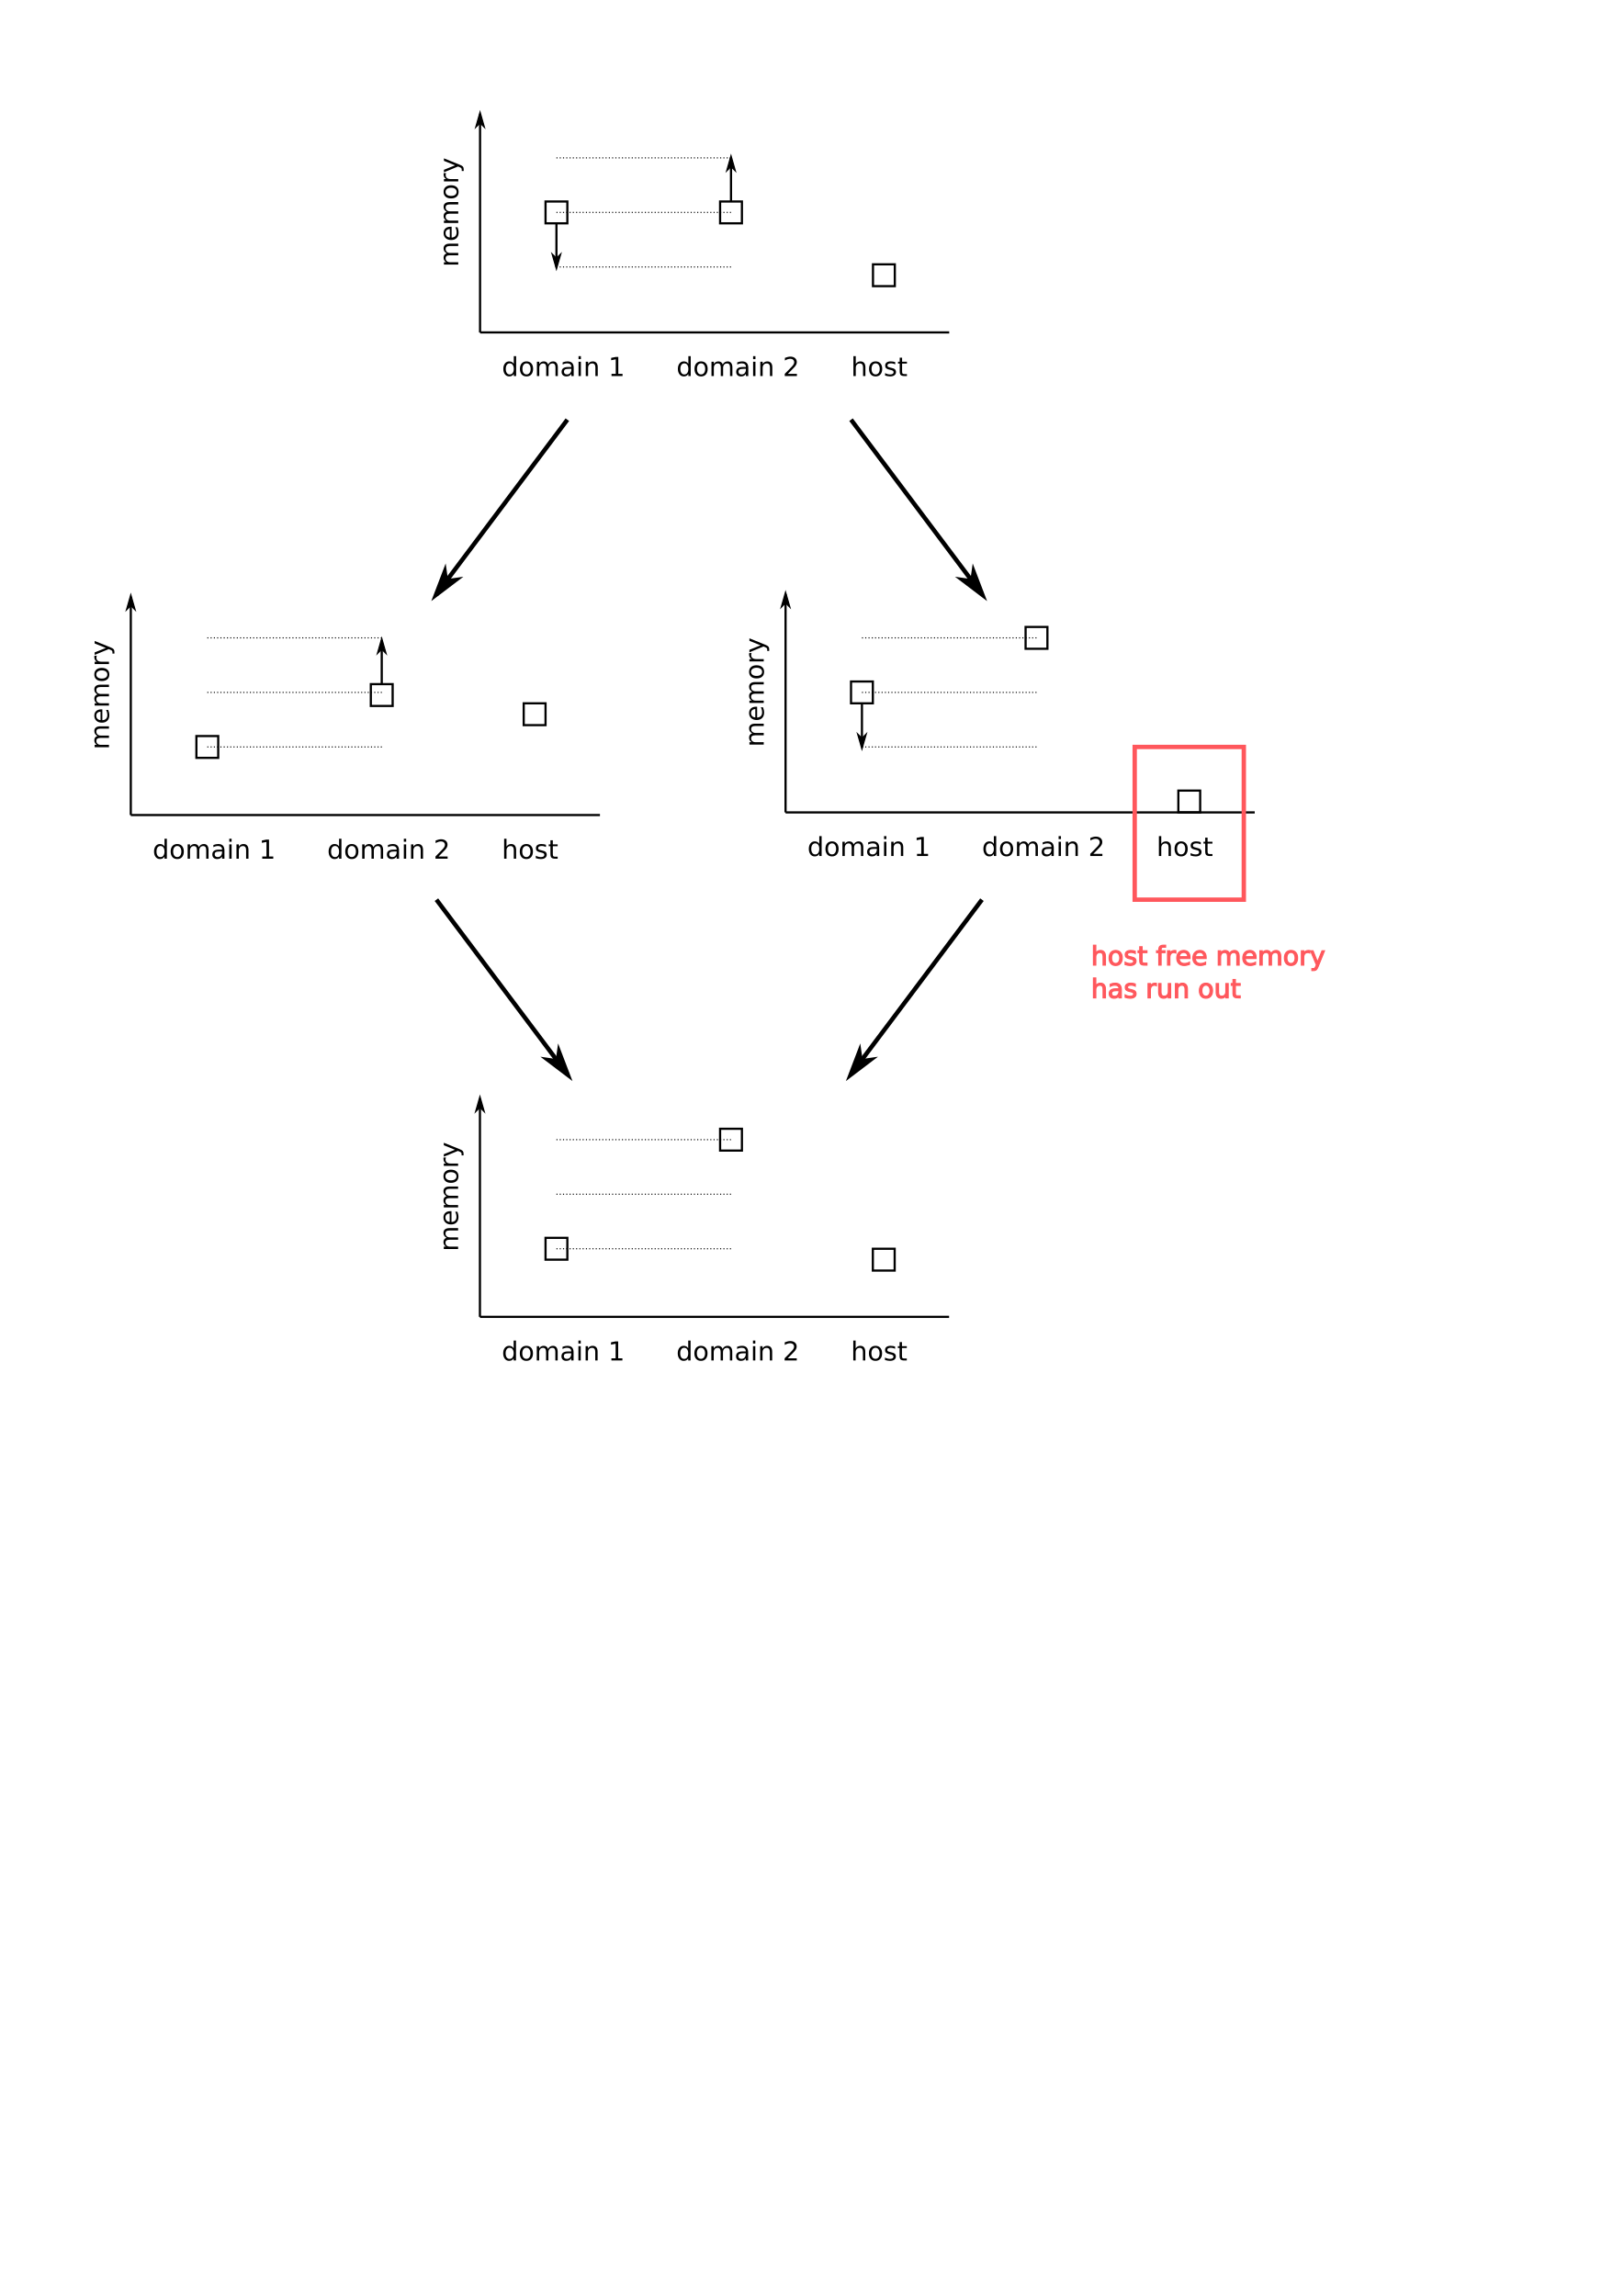
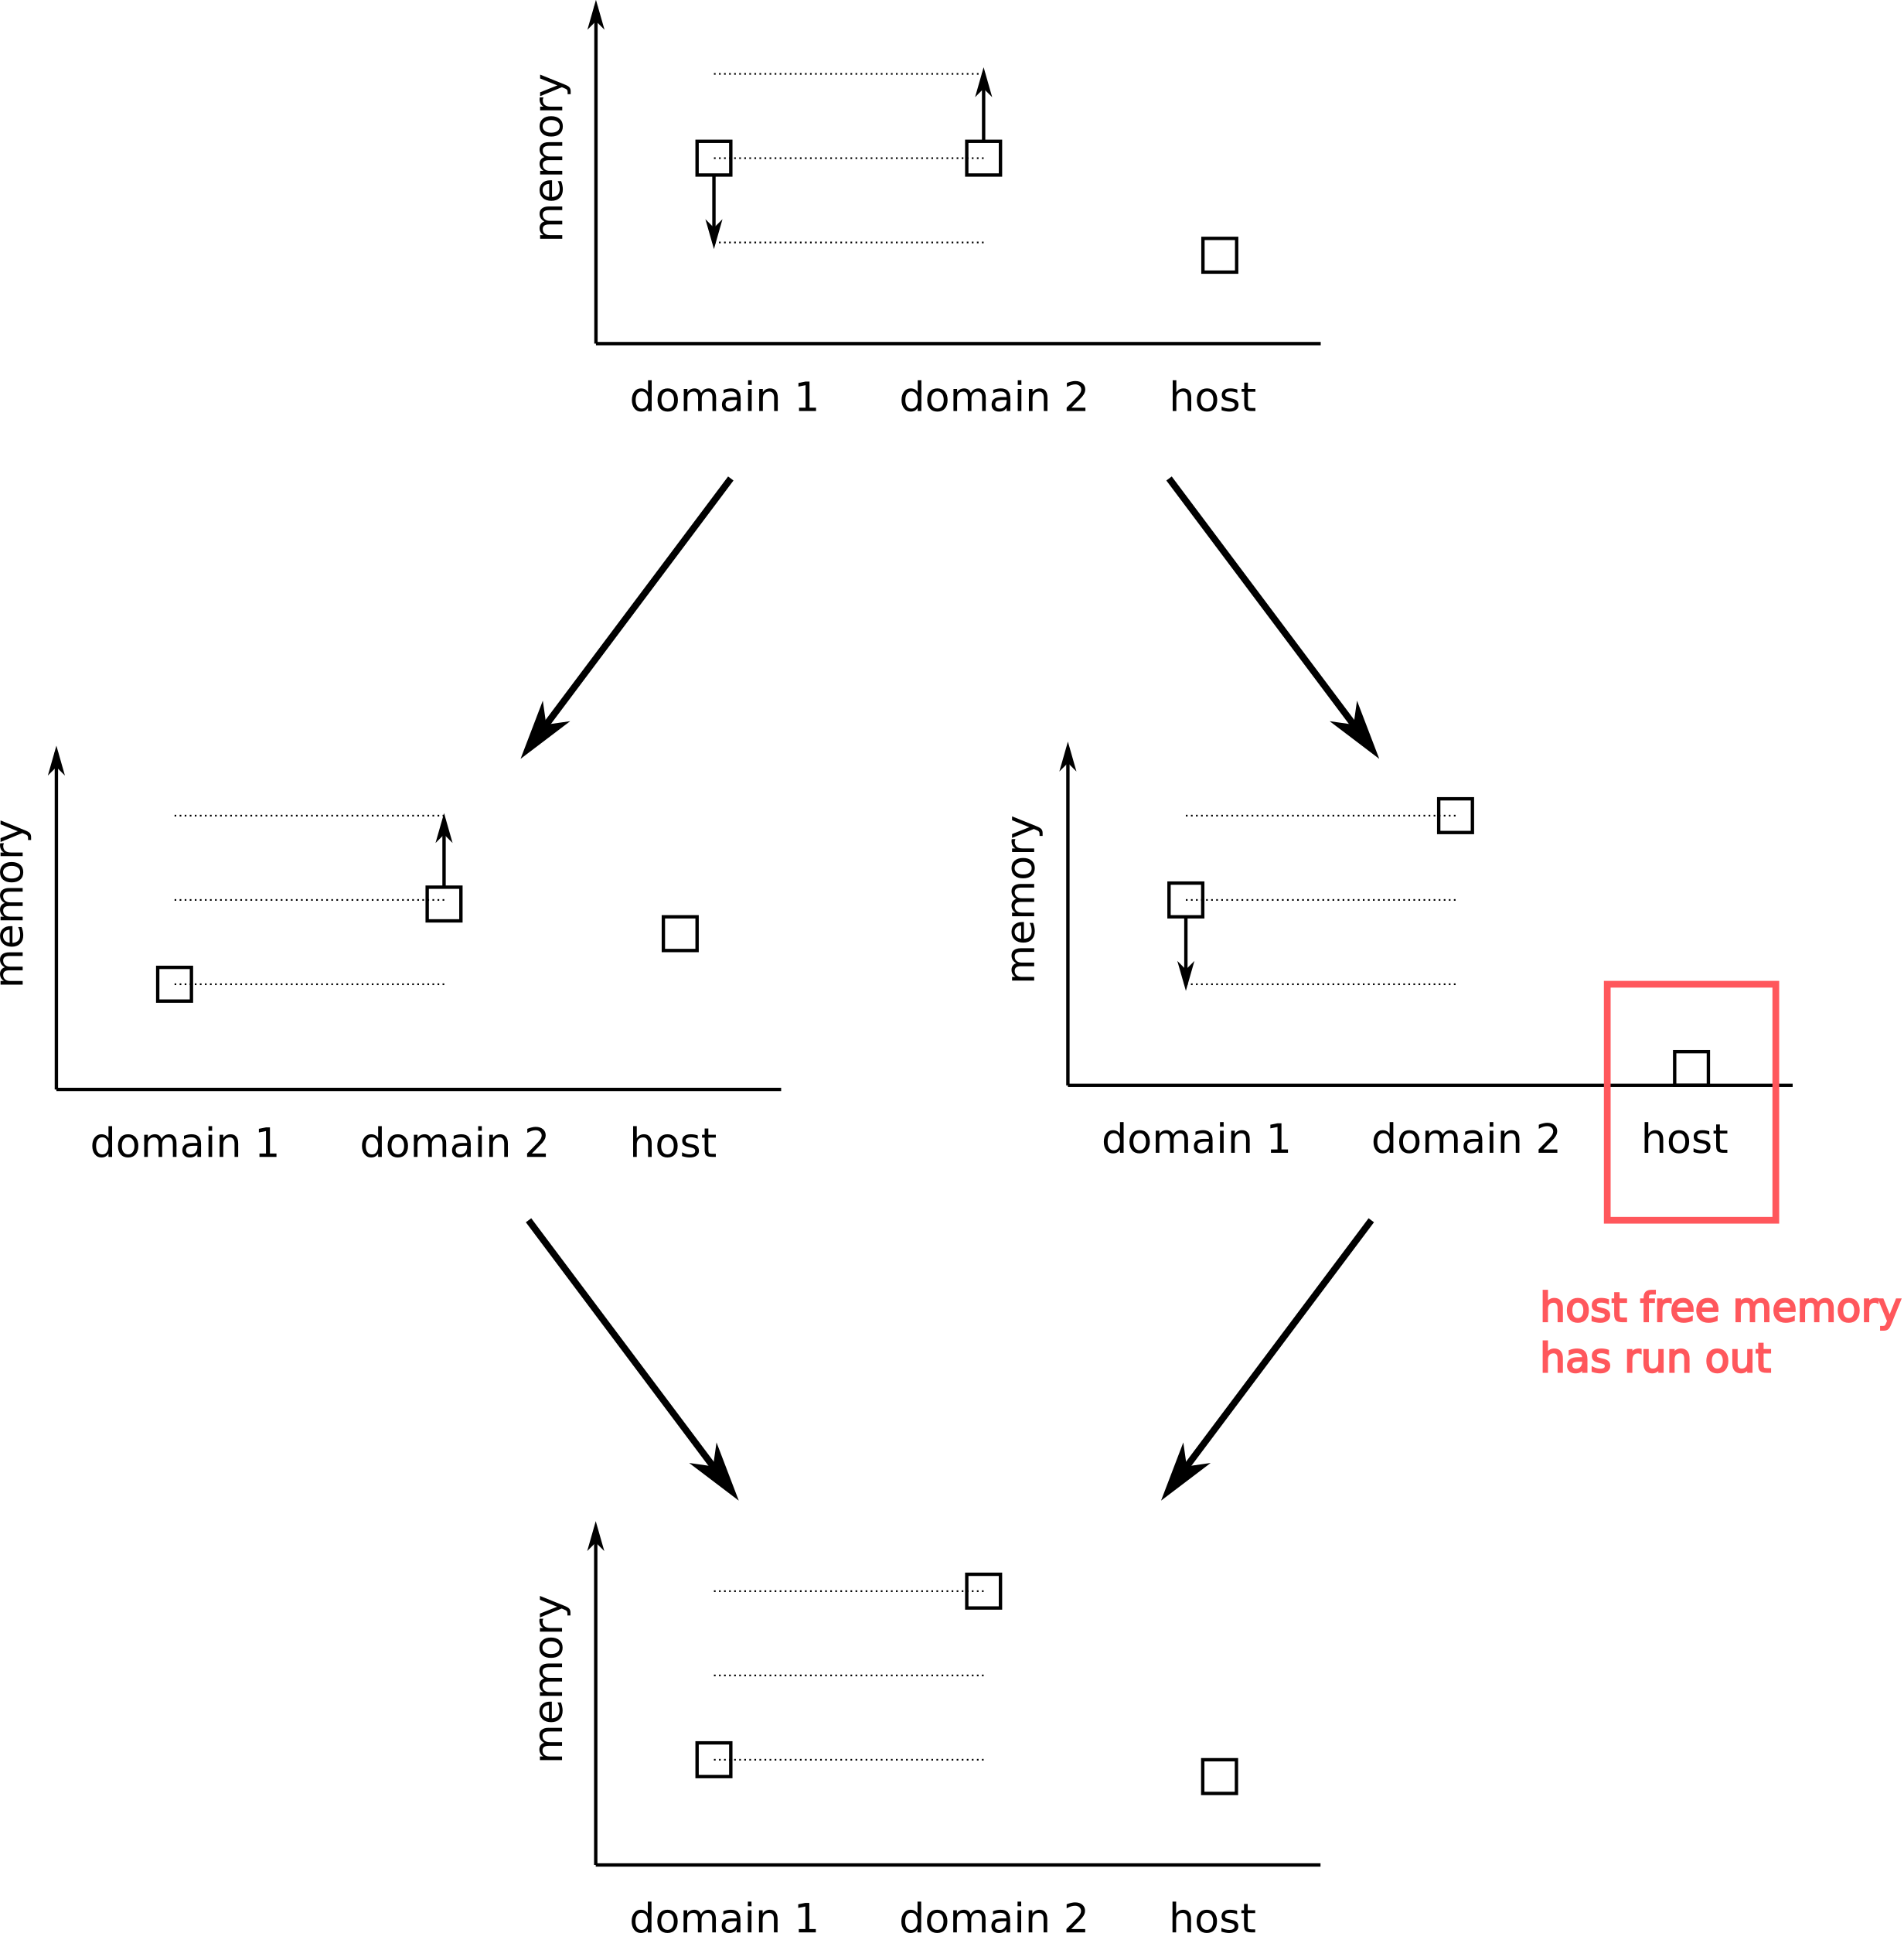
- <svg xmlns="http://www.w3.org/2000/svg" width="744.094" height="1052.362" id="svg2">
+ <svg xmlns="http://www.w3.org/2000/svg" width="564.658" height="573.302" id="svg2" version="1.1">
  <defs id="defs4">
-     <marker orient="auto" refY="0.0" refX="0.0" id="Arrow1Mstart" style="overflow:visible">
-       <path id="path3178" d="M 0.0,0.0 L 5.0,-5.0 L -12.5,0.0 L 5.0,5.0 L 0.0,0.0 z " style="fill-rule:evenodd;stroke:#000000;stroke-width:1.0pt;marker-start:none" transform="scale(0.4) translate(10,0)" />
+     <marker orient="auto" refY="0" refX="0" id="Arrow1Mstart" style="overflow:visible">
+       <path id="path3178" d="M 0,0 5,-5 -12.5,0 5,5 0,0 z" style="fill-rule:evenodd;stroke:#000000;stroke-width:1pt;marker-start:none" transform="matrix(0.4,0,0,0.4,4,0)" />
    </marker>
-     <marker orient="auto" refY="0.0" refX="0.0" id="Arrow1Lend" style="overflow:visible;">
-       <path id="path3175" d="M 0.0,0.0 L 5.0,-5.0 L -12.5,0.0 L 5.0,5.0 L 0.0,0.0 z " style="fill-rule:evenodd;stroke:#000000;stroke-width:1.0pt;marker-start:none;" transform="scale(0.8) rotate(180) translate(12.5,0)" />
+     <marker orient="auto" refY="0" refX="0" id="Arrow1Lend" style="overflow:visible">
+       <path id="path3175" d="M 0,0 5,-5 -12.5,0 5,5 0,0 z" style="fill-rule:evenodd;stroke:#000000;stroke-width:1pt;marker-start:none" transform="matrix(-0.8,0,0,-0.8,-10,0)" />
    </marker>
-     <marker orient="auto" refY="0.0" refX="0.0" id="Arrow1Mend" style="overflow:visible;">
-       <path id="path3181" d="M 0.0,0.0 L 5.0,-5.0 L -12.5,0.0 L 5.0,5.0 L 0.0,0.0 z " style="fill-rule:evenodd;stroke:#000000;stroke-width:1.0pt;marker-start:none;" transform="scale(0.4) rotate(180) translate(10,0)" />
+     <marker orient="auto" refY="0" refX="0" id="Arrow1Mend" style="overflow:visible">
+       <path id="path3181" d="M 0,0 5,-5 -12.5,0 5,5 0,0 z" style="fill-rule:evenodd;stroke:#000000;stroke-width:1pt;marker-start:none" transform="matrix(-0.4,0,0,-0.4,-4,0)" />
    </marker>
  </defs>
-   <g id="layer1">
+   <g id="layer1" transform="translate(-43.21102,-50.44968)">
    <g id="g5163" transform="translate(160,0)">
-       <path id="path2385" d="M 60,152.362 L 60,52.362" style="fill:none;fill-rule:evenodd;stroke:#000000;stroke-width:1px;stroke-linecap:butt;stroke-linejoin:miter;marker-end:url(#Arrow1Mend);stroke-opacity:1" />
-       <text id="text2387" y="172.362" x="70" style="font-size:12px;font-style:normal;font-weight:normal;fill:#000000;fill-opacity:1;stroke:none;stroke-width:1px;stroke-linecap:butt;stroke-linejoin:miter;stroke-opacity:1;font-family:Bitstream Vera Sans" xml:space="preserve">
+       <path id="path2385" d="M 60,152.362 60,52.362" style="fill:none;stroke:#000000;stroke-width:1px;stroke-linecap:butt;stroke-linejoin:miter;stroke-opacity:1;marker-end:url(#Arrow1Mend)" />
+       <text id="text2387" y="172.362" x="70" style="font-size:12px;font-style:normal;font-weight:normal;fill:#000000;fill-opacity:1;stroke:none;font-family:Bitstream Vera Sans" xml:space="preserve">
        <tspan y="172.362" x="70" id="tspan2389">domain 1</tspan>
      </text>
-       <text id="text2391" y="172.362" x="150" style="font-size:12px;font-style:normal;font-weight:normal;fill:#000000;fill-opacity:1;stroke:none;stroke-width:1px;stroke-linecap:butt;stroke-linejoin:miter;stroke-opacity:1;font-family:Bitstream Vera Sans" xml:space="preserve">
+       <text id="text2391" y="172.362" x="150" style="font-size:12px;font-style:normal;font-weight:normal;fill:#000000;fill-opacity:1;stroke:none;font-family:Bitstream Vera Sans" xml:space="preserve">
        <tspan y="172.362" x="150" id="tspan2393">domain 2</tspan>
      </text>
-       <text id="text2395" y="172.362" x="230" style="font-size:12px;font-style:normal;font-weight:normal;fill:#000000;fill-opacity:1;stroke:none;stroke-width:1px;stroke-linecap:butt;stroke-linejoin:miter;stroke-opacity:1;font-family:Bitstream Vera Sans" xml:space="preserve">
+       <text id="text2395" y="172.362" x="230" style="font-size:12px;font-style:normal;font-weight:normal;fill:#000000;fill-opacity:1;stroke:none;font-family:Bitstream Vera Sans" xml:space="preserve">
        <tspan y="172.362" x="230" id="tspan2397">host</tspan>
      </text>
-       <text transform="matrix(0,-1,1,0,0,0)" id="text3947" y="50" x="-122.362" style="font-size:12px;font-style:normal;font-weight:normal;fill:#000000;fill-opacity:1;stroke:none;stroke-width:1px;stroke-linecap:butt;stroke-linejoin:miter;stroke-opacity:1;font-family:Bitstream Vera Sans" xml:space="preserve">
+       <text transform="matrix(0,-1,1,0,0,0)" id="text3947" y="50" x="-122.362" style="font-size:12px;font-style:normal;font-weight:normal;fill:#000000;fill-opacity:1;stroke:none;font-family:Bitstream Vera Sans" xml:space="preserve">
        <tspan y="50" x="-122.362" id="tspan3949">memory</tspan>
      </text>
-       <rect y="92.362" x="90" height="10" width="10" id="rect3953" style="opacity:1;fill:none;fill-opacity:1;stroke:#000000;stroke-width:1;stroke-miterlimit:4;stroke-dasharray:none;stroke-dashoffset:0;stroke-opacity:1" />
-       <path id="path3955" d="M 95,102.362 L 95,122.362" style="fill:none;fill-rule:evenodd;stroke:#000000;stroke-width:1px;stroke-linecap:butt;stroke-linejoin:miter;marker-end:url(#Arrow1Mend);stroke-opacity:1" />
-       <rect y="92.362" x="170" height="10" width="10" id="rect4987" style="opacity:1;fill:none;fill-opacity:1;stroke:#000000;stroke-width:1;stroke-miterlimit:4;stroke-dasharray:none;stroke-dashoffset:0;stroke-opacity:1" />
-       <path id="path4989" d="M 175,92.362 L 175,72.362" style="fill:none;fill-rule:evenodd;stroke:#000000;stroke-width:1px;stroke-linecap:butt;stroke-linejoin:miter;marker-end:url(#Arrow1Mend);stroke-opacity:1" />
-       <path id="path4991" d="M 60,152.362 L 275,152.362" style="fill:none;fill-rule:evenodd;stroke:#000000;stroke-width:1px;stroke-linecap:butt;stroke-linejoin:miter;stroke-opacity:1" />
-       <rect y="121.155" x="240.062" height="10" width="10" id="rect5071" style="opacity:1;fill:none;fill-opacity:1;stroke:#000000;stroke-width:1;stroke-miterlimit:4;stroke-dasharray:none;stroke-dashoffset:0;stroke-opacity:1" />
+       <rect y="92.362" x="90" height="10" width="10" id="rect3953" style="fill:none;stroke:#000000;stroke-width:1;stroke-miterlimit:4;stroke-opacity:1;stroke-dasharray:none;stroke-dashoffset:0" />
+       <path id="path3955" d="m 95,102.362 0,20" style="fill:none;stroke:#000000;stroke-width:1px;stroke-linecap:butt;stroke-linejoin:miter;stroke-opacity:1;marker-end:url(#Arrow1Mend)" />
+       <rect y="92.362" x="170" height="10" width="10" id="rect4987" style="fill:none;stroke:#000000;stroke-width:1;stroke-miterlimit:4;stroke-opacity:1;stroke-dasharray:none;stroke-dashoffset:0" />
+       <path id="path4989" d="m 175,92.362 0,-20" style="fill:none;stroke:#000000;stroke-width:1px;stroke-linecap:butt;stroke-linejoin:miter;stroke-opacity:1;marker-end:url(#Arrow1Mend)" />
+       <path id="path4991" d="m 60,152.362 215,0" style="fill:none;stroke:#000000;stroke-width:1px;stroke-linecap:butt;stroke-linejoin:miter;stroke-opacity:1" />
+       <rect y="121.155" x="240.062" height="10" width="10" id="rect5071" style="fill:none;stroke:#000000;stroke-width:1;stroke-miterlimit:4;stroke-opacity:1;stroke-dasharray:none;stroke-dashoffset:0" />
    </g>
-     <path style="fill:none;fill-rule:evenodd;stroke:#000000;stroke-width:1px;stroke-linecap:butt;stroke-linejoin:miter;marker-end:url(#Arrow1Mend);stroke-opacity:1" d="M 59.938,373.57 L 59.938,273.57" id="path5073" />
-     <text xml:space="preserve" style="font-size:12px;font-style:normal;font-weight:normal;fill:#000000;fill-opacity:1;stroke:none;stroke-width:1px;stroke-linecap:butt;stroke-linejoin:miter;stroke-opacity:1;font-family:Bitstream Vera Sans" x="69.938" y="393.57" id="text5075">
+     <path style="fill:none;stroke:#000000;stroke-width:1px;stroke-linecap:butt;stroke-linejoin:miter;stroke-opacity:1;marker-end:url(#Arrow1Mend)" d="m 59.938,373.57 0,-100" id="path5073" />
+     <text xml:space="preserve" style="font-size:12px;font-style:normal;font-weight:normal;fill:#000000;fill-opacity:1;stroke:none;font-family:Bitstream Vera Sans" x="69.938" y="393.57" id="text5075">
      <tspan id="tspan5077" x="69.938" y="393.57">domain 1</tspan>
    </text>
-     <text xml:space="preserve" style="font-size:12px;font-style:normal;font-weight:normal;fill:#000000;fill-opacity:1;stroke:none;stroke-width:1px;stroke-linecap:butt;stroke-linejoin:miter;stroke-opacity:1;font-family:Bitstream Vera Sans" x="149.938" y="393.57" id="text5079">
+     <text xml:space="preserve" style="font-size:12px;font-style:normal;font-weight:normal;fill:#000000;fill-opacity:1;stroke:none;font-family:Bitstream Vera Sans" x="149.938" y="393.57" id="text5079">
      <tspan id="tspan5081" x="149.938" y="393.57">domain 2</tspan>
    </text>
-     <text xml:space="preserve" style="font-size:12px;font-style:normal;font-weight:normal;fill:#000000;fill-opacity:1;stroke:none;stroke-width:1px;stroke-linecap:butt;stroke-linejoin:miter;stroke-opacity:1;font-family:Bitstream Vera Sans" x="229.938" y="393.57" id="text5083">
+     <text xml:space="preserve" style="font-size:12px;font-style:normal;font-weight:normal;fill:#000000;fill-opacity:1;stroke:none;font-family:Bitstream Vera Sans" x="229.938" y="393.57" id="text5083">
      <tspan id="tspan5085" x="229.938" y="393.57">host</tspan>
    </text>
-     <text xml:space="preserve" style="font-size:12px;font-style:normal;font-weight:normal;fill:#000000;fill-opacity:1;stroke:none;stroke-width:1px;stroke-linecap:butt;stroke-linejoin:miter;stroke-opacity:1;font-family:Bitstream Vera Sans" x="-343.57" y="49.938" id="text5087" transform="matrix(0,-1,1,0,0,0)">
+     <text xml:space="preserve" style="font-size:12px;font-style:normal;font-weight:normal;fill:#000000;fill-opacity:1;stroke:none;font-family:Bitstream Vera Sans" x="-343.57" y="49.938" id="text5087" transform="matrix(0,-1,1,0,0,0)">
      <tspan id="tspan5089" x="-343.57" y="49.938">memory</tspan>
    </text>
-     <rect style="fill:none;fill-opacity:1;stroke:#000000;stroke-width:1;stroke-miterlimit:4;stroke-dasharray:none;stroke-dashoffset:0;stroke-opacity:1" id="rect5091" width="10" height="10" x="90" y="337.362" />
-     <rect style="fill:none;fill-opacity:1;stroke:#000000;stroke-width:1;stroke-miterlimit:4;stroke-dasharray:none;stroke-dashoffset:0;stroke-opacity:1" id="rect5095" width="10" height="10" x="169.938" y="313.57" />
-     <path style="fill:none;fill-rule:evenodd;stroke:#000000;stroke-width:1px;stroke-linecap:butt;stroke-linejoin:miter;marker-end:url(#Arrow1Mend);stroke-opacity:1" d="M 174.938,313.57 L 174.938,293.57" id="path5097" />
-     <path style="fill:none;fill-rule:evenodd;stroke:#000000;stroke-width:1px;stroke-linecap:butt;stroke-linejoin:miter;stroke-opacity:1" d="M 59.938,373.57 L 274.938,373.57" id="path5099" />
-     <rect style="fill:none;fill-opacity:1;stroke:#000000;stroke-width:1;stroke-miterlimit:4;stroke-dasharray:none;stroke-dashoffset:0;stroke-opacity:1" id="rect5101" width="10" height="10" x="240" y="322.362" />
-     <path style="fill:none;fill-rule:evenodd;stroke:#000000;stroke-width:1px;stroke-linecap:butt;stroke-linejoin:miter;marker-end:url(#Arrow1Mend);stroke-opacity:1" d="M 360,372.362 L 360,272.362" id="path5103" />
-     <text xml:space="preserve" style="font-size:12px;font-style:normal;font-weight:normal;fill:#000000;fill-opacity:1;stroke:none;stroke-width:1px;stroke-linecap:butt;stroke-linejoin:miter;stroke-opacity:1;font-family:Bitstream Vera Sans" x="370" y="392.362" id="text5105">
+     <rect style="fill:none;stroke:#000000;stroke-width:1;stroke-miterlimit:4;stroke-opacity:1;stroke-dasharray:none;stroke-dashoffset:0" id="rect5091" width="10" height="10" x="90" y="337.362" />
+     <rect style="fill:none;stroke:#000000;stroke-width:1;stroke-miterlimit:4;stroke-opacity:1;stroke-dasharray:none;stroke-dashoffset:0" id="rect5095" width="10" height="10" x="169.938" y="313.57" />
+     <path style="fill:none;stroke:#000000;stroke-width:1px;stroke-linecap:butt;stroke-linejoin:miter;stroke-opacity:1;marker-end:url(#Arrow1Mend)" d="m 174.938,313.57 0,-20" id="path5097" />
+     <path style="fill:none;stroke:#000000;stroke-width:1px;stroke-linecap:butt;stroke-linejoin:miter;stroke-opacity:1" d="m 59.938,373.57 215,0" id="path5099" />
+     <rect style="fill:none;stroke:#000000;stroke-width:1;stroke-miterlimit:4;stroke-opacity:1;stroke-dasharray:none;stroke-dashoffset:0" id="rect5101" width="10" height="10" x="240" y="322.362" />
+     <path style="fill:none;stroke:#000000;stroke-width:1px;stroke-linecap:butt;stroke-linejoin:miter;stroke-opacity:1;marker-end:url(#Arrow1Mend)" d="m 360,372.362 0,-100" id="path5103" />
+     <text xml:space="preserve" style="font-size:12px;font-style:normal;font-weight:normal;fill:#000000;fill-opacity:1;stroke:none;font-family:Bitstream Vera Sans" x="370" y="392.362" id="text5105">
      <tspan id="tspan5107" x="370" y="392.362">domain 1</tspan>
    </text>
-     <text xml:space="preserve" style="font-size:12px;font-style:normal;font-weight:normal;fill:#000000;fill-opacity:1;stroke:none;stroke-width:1px;stroke-linecap:butt;stroke-linejoin:miter;stroke-opacity:1;font-family:Bitstream Vera Sans" x="450" y="392.362" id="text5109">
+     <text xml:space="preserve" style="font-size:12px;font-style:normal;font-weight:normal;fill:#000000;fill-opacity:1;stroke:none;font-family:Bitstream Vera Sans" x="450" y="392.362" id="text5109">
      <tspan id="tspan5111" x="450" y="392.362">domain 2</tspan>
    </text>
-     <text xml:space="preserve" style="font-size:12px;font-style:normal;font-weight:normal;fill:#000000;fill-opacity:1;stroke:none;stroke-width:1px;stroke-linecap:butt;stroke-linejoin:miter;stroke-opacity:1;font-family:Bitstream Vera Sans" x="530" y="392.362" id="text5113">
+     <text xml:space="preserve" style="font-size:12px;font-style:normal;font-weight:normal;fill:#000000;fill-opacity:1;stroke:none;font-family:Bitstream Vera Sans" x="530" y="392.362" id="text5113">
      <tspan id="tspan5115" x="530" y="392.362">host</tspan>
    </text>
-     <text xml:space="preserve" style="font-size:12px;font-style:normal;font-weight:normal;fill:#000000;fill-opacity:1;stroke:none;stroke-width:1px;stroke-linecap:butt;stroke-linejoin:miter;stroke-opacity:1;font-family:Bitstream Vera Sans" x="-342.362" y="350" id="text5117" transform="matrix(0,-1,1,0,0,0)">
+     <text xml:space="preserve" style="font-size:12px;font-style:normal;font-weight:normal;fill:#000000;fill-opacity:1;stroke:none;font-family:Bitstream Vera Sans" x="-342.362" y="350" id="text5117" transform="matrix(0,-1,1,0,0,0)">
      <tspan id="tspan5119" x="-342.362" y="350">memory</tspan>
    </text>
-     <rect style="fill:none;fill-opacity:1;stroke:#000000;stroke-width:1;stroke-miterlimit:4;stroke-dasharray:none;stroke-dashoffset:0;stroke-opacity:1" id="rect5121" width="10" height="10" x="390" y="312.362" />
-     <path style="fill:none;fill-rule:evenodd;stroke:#000000;stroke-width:1px;stroke-linecap:butt;stroke-linejoin:miter;marker-end:url(#Arrow1Mend);stroke-opacity:1" d="M 395,322.362 L 395,342.362" id="path5123" />
-     <rect style="fill:none;fill-opacity:1;stroke:#000000;stroke-width:1;stroke-miterlimit:4;stroke-dasharray:none;stroke-dashoffset:0;stroke-opacity:1" id="rect5125" width="10" height="10" x="470" y="287.362" />
-     <path style="fill:none;fill-rule:evenodd;stroke:#000000;stroke-width:1px;stroke-linecap:butt;stroke-linejoin:miter;stroke-opacity:1" d="M 360,372.362 L 575,372.362" id="path5129" />
-     <rect style="fill:none;fill-opacity:1;stroke:#000000;stroke-width:1;stroke-miterlimit:4;stroke-dasharray:none;stroke-dashoffset:0;stroke-opacity:1" id="rect5131" width="10" height="10" x="540" y="362.362" />
-     <path style="fill:none;fill-rule:evenodd;stroke:#000000;stroke-width:1px;stroke-linecap:butt;stroke-linejoin:miter;marker-end:url(#Arrow1Mend);stroke-opacity:1" d="M 219.938,603.57 L 219.938,503.57" id="path5133" />
-     <text xml:space="preserve" style="font-size:12px;font-style:normal;font-weight:normal;fill:#000000;fill-opacity:1;stroke:none;stroke-width:1px;stroke-linecap:butt;stroke-linejoin:miter;stroke-opacity:1;font-family:Bitstream Vera Sans" x="229.938" y="623.57" id="text5135">
+     <rect style="fill:none;stroke:#000000;stroke-width:1;stroke-miterlimit:4;stroke-opacity:1;stroke-dasharray:none;stroke-dashoffset:0" id="rect5121" width="10" height="10" x="390" y="312.362" />
+     <path style="fill:none;stroke:#000000;stroke-width:1px;stroke-linecap:butt;stroke-linejoin:miter;stroke-opacity:1;marker-end:url(#Arrow1Mend)" d="m 395,322.362 0,20" id="path5123" />
+     <rect style="fill:none;stroke:#000000;stroke-width:1;stroke-miterlimit:4;stroke-opacity:1;stroke-dasharray:none;stroke-dashoffset:0" id="rect5125" width="10" height="10" x="470" y="287.362" />
+     <path style="fill:none;stroke:#000000;stroke-width:1px;stroke-linecap:butt;stroke-linejoin:miter;stroke-opacity:1" d="m 360,372.362 215,0" id="path5129" />
+     <rect style="fill:none;stroke:#000000;stroke-width:1;stroke-miterlimit:4;stroke-opacity:1;stroke-dasharray:none;stroke-dashoffset:0" id="rect5131" width="10" height="10" x="540" y="362.362" />
+     <path style="fill:none;stroke:#000000;stroke-width:1px;stroke-linecap:butt;stroke-linejoin:miter;stroke-opacity:1;marker-end:url(#Arrow1Mend)" d="m 219.938,603.57 0,-100" id="path5133" />
+     <text xml:space="preserve" style="font-size:12px;font-style:normal;font-weight:normal;fill:#000000;fill-opacity:1;stroke:none;font-family:Bitstream Vera Sans" x="229.938" y="623.57" id="text5135">
      <tspan id="tspan5137" x="229.938" y="623.57">domain 1</tspan>
    </text>
-     <text xml:space="preserve" style="font-size:12px;font-style:normal;font-weight:normal;fill:#000000;fill-opacity:1;stroke:none;stroke-width:1px;stroke-linecap:butt;stroke-linejoin:miter;stroke-opacity:1;font-family:Bitstream Vera Sans" x="309.938" y="623.57" id="text5139">
+     <text xml:space="preserve" style="font-size:12px;font-style:normal;font-weight:normal;fill:#000000;fill-opacity:1;stroke:none;font-family:Bitstream Vera Sans" x="309.938" y="623.57" id="text5139">
      <tspan id="tspan5141" x="309.938" y="623.57">domain 2</tspan>
    </text>
-     <text xml:space="preserve" style="font-size:12px;font-style:normal;font-weight:normal;fill:#000000;fill-opacity:1;stroke:none;stroke-width:1px;stroke-linecap:butt;stroke-linejoin:miter;stroke-opacity:1;font-family:Bitstream Vera Sans" x="389.938" y="623.57" id="text5143">
+     <text xml:space="preserve" style="font-size:12px;font-style:normal;font-weight:normal;fill:#000000;fill-opacity:1;stroke:none;font-family:Bitstream Vera Sans" x="389.938" y="623.57" id="text5143">
      <tspan id="tspan5145" x="389.938" y="623.57">host</tspan>
    </text>
-     <text xml:space="preserve" style="font-size:12px;font-style:normal;font-weight:normal;fill:#000000;fill-opacity:1;stroke:none;stroke-width:1px;stroke-linecap:butt;stroke-linejoin:miter;stroke-opacity:1;font-family:Bitstream Vera Sans" x="-573.57" y="209.938" id="text5147" transform="matrix(0,-1,1,0,0,0)">
+     <text xml:space="preserve" style="font-size:12px;font-style:normal;font-weight:normal;fill:#000000;fill-opacity:1;stroke:none;font-family:Bitstream Vera Sans" x="-573.57" y="209.938" id="text5147" transform="matrix(0,-1,1,0,0,0)">
      <tspan id="tspan5149" x="-573.57" y="209.938">memory</tspan>
    </text>
-     <rect style="fill:none;fill-opacity:1;stroke:#000000;stroke-width:1;stroke-miterlimit:4;stroke-dasharray:none;stroke-dashoffset:0;stroke-opacity:1" id="rect5151" width="10" height="10" x="250" y="567.362" />
-     <rect style="fill:none;fill-opacity:1;stroke:#000000;stroke-width:1;stroke-miterlimit:4;stroke-dasharray:none;stroke-dashoffset:0;stroke-opacity:1" id="rect5155" width="10" height="10" x="330" y="517.362" />
-     <path style="fill:none;fill-rule:evenodd;stroke:#000000;stroke-width:1px;stroke-linecap:butt;stroke-linejoin:miter;stroke-opacity:1" d="M 219.938,603.57 L 434.938,603.57" id="path5159" />
-     <rect style="fill:none;fill-opacity:1;stroke:#000000;stroke-width:1;stroke-miterlimit:4;stroke-dasharray:none;stroke-dashoffset:0;stroke-opacity:1" id="rect5161" width="10" height="10" x="400" y="572.362" />
-     <path style="fill:none;fill-rule:evenodd;stroke:#000000;stroke-width:2;stroke-linecap:butt;stroke-linejoin:miter;stroke-opacity:1;marker-end:url(#Arrow1Mend);stroke-miterlimit:4;stroke-dasharray:none" d="M 260,192.362 L 200,272.362" id="path5227" />
-     <path style="fill:none;fill-rule:evenodd;stroke:#000000;stroke-width:2;stroke-linecap:butt;stroke-linejoin:miter;marker-end:url(#Arrow1Mend);stroke-miterlimit:4;stroke-dasharray:none;stroke-opacity:1" d="M 390,192.362 L 450,272.362" id="path6794" />
-     <path style="fill:none;fill-rule:evenodd;stroke:#000000;stroke-width:2;stroke-linecap:butt;stroke-linejoin:miter;marker-end:none;stroke-miterlimit:4;stroke-dasharray:none;stroke-opacity:1;marker-start:url(#Arrow1Mstart)" d="M 260,492.362 L 200,412.362" id="path6796" />
-     <path style="fill:none;fill-rule:evenodd;stroke:#000000;stroke-width:2;stroke-linecap:butt;stroke-linejoin:miter;marker-end:none;stroke-miterlimit:4;stroke-dasharray:none;stroke-opacity:1;marker-start:url(#Arrow1Mstart)" d="M 390,492.362 L 450,412.362" id="path6798" />
-     <path style="fill:none;fill-rule:evenodd;stroke:#000000;stroke-width:0.5;stroke-linecap:butt;stroke-linejoin:miter;stroke-opacity:1;stroke-miterlimit:4;stroke-dasharray:0.5,1;stroke-dashoffset:0" d="M 255,97.362 L 335,97.362" id="path7856" />
-     <path style="fill:none;fill-rule:evenodd;stroke:#000000;stroke-width:0.5;stroke-linecap:butt;stroke-linejoin:miter;stroke-miterlimit:4;stroke-dasharray:0.5, 1;stroke-dashoffset:0;stroke-opacity:1" d="M 255,72.362 L 335,72.362" id="path7858" />
-     <path style="fill:none;fill-rule:evenodd;stroke:#000000;stroke-width:0.5;stroke-linecap:butt;stroke-linejoin:miter;stroke-miterlimit:4;stroke-dasharray:0.5, 1;stroke-dashoffset:0;stroke-opacity:1" d="M 255,122.362 L 335,122.362" id="path7860" />
-     <path style="fill:none;fill-rule:evenodd;stroke:#000000;stroke-width:0.5;stroke-linecap:butt;stroke-linejoin:miter;stroke-miterlimit:4;stroke-dasharray:0.5, 1;stroke-dashoffset:0;stroke-opacity:1" d="M 95,317.362 L 175,317.362" id="path7862" />
-     <path style="fill:none;fill-rule:evenodd;stroke:#000000;stroke-width:0.5;stroke-linecap:butt;stroke-linejoin:miter;stroke-miterlimit:4;stroke-dasharray:0.5, 1;stroke-dashoffset:0;stroke-opacity:1" d="M 95,292.362 L 175,292.362" id="path7864" />
-     <path style="fill:none;fill-rule:evenodd;stroke:#000000;stroke-width:0.5;stroke-linecap:butt;stroke-linejoin:miter;stroke-miterlimit:4;stroke-dasharray:0.5, 1;stroke-dashoffset:0;stroke-opacity:1" d="M 95,342.362 L 175,342.362" id="path7866" />
-     <path style="fill:none;fill-rule:evenodd;stroke:#000000;stroke-width:0.5;stroke-linecap:butt;stroke-linejoin:miter;stroke-miterlimit:4;stroke-dasharray:0.5, 1;stroke-dashoffset:0;stroke-opacity:1" d="M 395,317.362 L 475,317.362" id="path7868" />
-     <path style="fill:none;fill-rule:evenodd;stroke:#000000;stroke-width:0.5;stroke-linecap:butt;stroke-linejoin:miter;stroke-miterlimit:4;stroke-dasharray:0.5, 1;stroke-dashoffset:0;stroke-opacity:1" d="M 395,292.362 L 475,292.362" id="path7870" />
-     <path style="fill:none;fill-rule:evenodd;stroke:#000000;stroke-width:0.5;stroke-linecap:butt;stroke-linejoin:miter;stroke-miterlimit:4;stroke-dasharray:0.5, 1;stroke-dashoffset:0;stroke-opacity:1" d="M 395,342.362 L 475,342.362" id="path7872" />
-     <path style="fill:none;fill-rule:evenodd;stroke:#000000;stroke-width:0.5;stroke-linecap:butt;stroke-linejoin:miter;stroke-miterlimit:4;stroke-dasharray:0.5, 1;stroke-dashoffset:0;stroke-opacity:1" d="M 255,547.362 L 335,547.362" id="path7874" />
-     <path style="fill:none;fill-rule:evenodd;stroke:#000000;stroke-width:0.5;stroke-linecap:butt;stroke-linejoin:miter;stroke-miterlimit:4;stroke-dasharray:0.5, 1;stroke-dashoffset:0;stroke-opacity:1" d="M 255,522.362 L 335,522.362" id="path7876" />
-     <path style="fill:none;fill-rule:evenodd;stroke:#000000;stroke-width:0.5;stroke-linecap:butt;stroke-linejoin:miter;stroke-miterlimit:4;stroke-dasharray:0.5, 1;stroke-dashoffset:0;stroke-opacity:1" d="M 255,572.362 L 335,572.362" id="path7878" />
-     <rect style="opacity:1;fill:none;fill-opacity:1;stroke:#ff575c;stroke-width:2;stroke-miterlimit:4;stroke-dasharray:none;stroke-dashoffset:0;stroke-opacity:1" id="rect7943" width="50" height="70" x="520" y="342.362" />
-     <text xml:space="preserve" style="font-size:12px;font-style:normal;font-weight:normal;fill:#ff575c;fill-opacity:1;stroke:#ff575c;stroke-width:0.5;stroke-linecap:butt;stroke-linejoin:miter;stroke-opacity:1;font-family:Bitstream Vera Sans;stroke-miterlimit:4;stroke-dasharray:none;stroke-dashoffset:0" x="500" y="442.362" id="text7945">
+     <rect style="fill:none;stroke:#000000;stroke-width:1;stroke-miterlimit:4;stroke-opacity:1;stroke-dasharray:none;stroke-dashoffset:0" id="rect5151" width="10" height="10" x="250" y="567.362" />
+     <rect style="fill:none;stroke:#000000;stroke-width:1;stroke-miterlimit:4;stroke-opacity:1;stroke-dasharray:none;stroke-dashoffset:0" id="rect5155" width="10" height="10" x="330" y="517.362" />
+     <path style="fill:none;stroke:#000000;stroke-width:1px;stroke-linecap:butt;stroke-linejoin:miter;stroke-opacity:1" d="m 219.938,603.57 215,0" id="path5159" />
+     <rect style="fill:none;stroke:#000000;stroke-width:1;stroke-miterlimit:4;stroke-opacity:1;stroke-dasharray:none;stroke-dashoffset:0" id="rect5161" width="10" height="10" x="400" y="572.362" />
+     <path style="fill:none;stroke:#000000;stroke-width:2;stroke-linecap:butt;stroke-linejoin:miter;stroke-miterlimit:4;stroke-opacity:1;stroke-dasharray:none;marker-end:url(#Arrow1Mend)" d="m 260,192.362 -60,80" id="path5227" />
+     <path style="fill:none;stroke:#000000;stroke-width:2;stroke-linecap:butt;stroke-linejoin:miter;stroke-miterlimit:4;stroke-opacity:1;stroke-dasharray:none;marker-end:url(#Arrow1Mend)" d="m 390,192.362 60,80" id="path6794" />
+     <path style="fill:none;stroke:#000000;stroke-width:2;stroke-linecap:butt;stroke-linejoin:miter;stroke-miterlimit:4;stroke-opacity:1;stroke-dasharray:none;marker-start:url(#Arrow1Mstart);marker-end:none" d="m 260,492.362 -60,-80" id="path6796" />
+     <path style="fill:none;stroke:#000000;stroke-width:2;stroke-linecap:butt;stroke-linejoin:miter;stroke-miterlimit:4;stroke-opacity:1;stroke-dasharray:none;marker-start:url(#Arrow1Mstart);marker-end:none" d="m 390,492.362 60,-80" id="path6798" />
+     <path style="fill:none;stroke:#000000;stroke-width:0.5;stroke-linecap:butt;stroke-linejoin:miter;stroke-miterlimit:4;stroke-opacity:1;stroke-dasharray:0.5, 1;stroke-dashoffset:0" d="m 255,97.362 80,0" id="path7856" />
+     <path style="fill:none;stroke:#000000;stroke-width:0.5;stroke-linecap:butt;stroke-linejoin:miter;stroke-miterlimit:4;stroke-opacity:1;stroke-dasharray:0.5, 1;stroke-dashoffset:0" d="m 255,72.362 80,0" id="path7858" />
+     <path style="fill:none;stroke:#000000;stroke-width:0.5;stroke-linecap:butt;stroke-linejoin:miter;stroke-miterlimit:4;stroke-opacity:1;stroke-dasharray:0.5, 1;stroke-dashoffset:0" d="m 255,122.362 80,0" id="path7860" />
+     <path style="fill:none;stroke:#000000;stroke-width:0.5;stroke-linecap:butt;stroke-linejoin:miter;stroke-miterlimit:4;stroke-opacity:1;stroke-dasharray:0.5, 1;stroke-dashoffset:0" d="m 95,317.362 80,0" id="path7862" />
+     <path style="fill:none;stroke:#000000;stroke-width:0.5;stroke-linecap:butt;stroke-linejoin:miter;stroke-miterlimit:4;stroke-opacity:1;stroke-dasharray:0.5, 1;stroke-dashoffset:0" d="m 95,292.362 80,0" id="path7864" />
+     <path style="fill:none;stroke:#000000;stroke-width:0.5;stroke-linecap:butt;stroke-linejoin:miter;stroke-miterlimit:4;stroke-opacity:1;stroke-dasharray:0.5, 1;stroke-dashoffset:0" d="m 95,342.362 80,0" id="path7866" />
+     <path style="fill:none;stroke:#000000;stroke-width:0.5;stroke-linecap:butt;stroke-linejoin:miter;stroke-miterlimit:4;stroke-opacity:1;stroke-dasharray:0.5, 1;stroke-dashoffset:0" d="m 395,317.362 80,0" id="path7868" />
+     <path style="fill:none;stroke:#000000;stroke-width:0.5;stroke-linecap:butt;stroke-linejoin:miter;stroke-miterlimit:4;stroke-opacity:1;stroke-dasharray:0.5, 1;stroke-dashoffset:0" d="m 395,292.362 80,0" id="path7870" />
+     <path style="fill:none;stroke:#000000;stroke-width:0.5;stroke-linecap:butt;stroke-linejoin:miter;stroke-miterlimit:4;stroke-opacity:1;stroke-dasharray:0.5, 1;stroke-dashoffset:0" d="m 395,342.362 80,0" id="path7872" />
+     <path style="fill:none;stroke:#000000;stroke-width:0.5;stroke-linecap:butt;stroke-linejoin:miter;stroke-miterlimit:4;stroke-opacity:1;stroke-dasharray:0.5, 1;stroke-dashoffset:0" d="m 255,547.362 80,0" id="path7874" />
+     <path style="fill:none;stroke:#000000;stroke-width:0.5;stroke-linecap:butt;stroke-linejoin:miter;stroke-miterlimit:4;stroke-opacity:1;stroke-dasharray:0.5, 1;stroke-dashoffset:0" d="m 255,522.362 80,0" id="path7876" />
+     <path style="fill:none;stroke:#000000;stroke-width:0.5;stroke-linecap:butt;stroke-linejoin:miter;stroke-miterlimit:4;stroke-opacity:1;stroke-dasharray:0.5, 1;stroke-dashoffset:0" d="m 255,572.362 80,0" id="path7878" />
+     <rect style="fill:none;stroke:#ff575c;stroke-width:2;stroke-miterlimit:4;stroke-opacity:1;stroke-dasharray:none;stroke-dashoffset:0" id="rect7943" width="50" height="70" x="520" y="342.362" />
+     <text xml:space="preserve" style="font-size:12px;font-style:normal;font-weight:normal;fill:#ff575c;fill-opacity:1;stroke:#ff575c;stroke-width:0.5;stroke-linecap:butt;stroke-linejoin:miter;stroke-miterlimit:4;stroke-opacity:1;stroke-dasharray:none;stroke-dashoffset:0;font-family:Bitstream Vera Sans" x="500" y="442.362" id="text7945">
      <tspan id="tspan7947" x="500" y="442.362">host free memory</tspan>
      <tspan x="500" y="457.362" id="tspan7949">has run out</tspan>
    </text>
  </g>
</svg>
